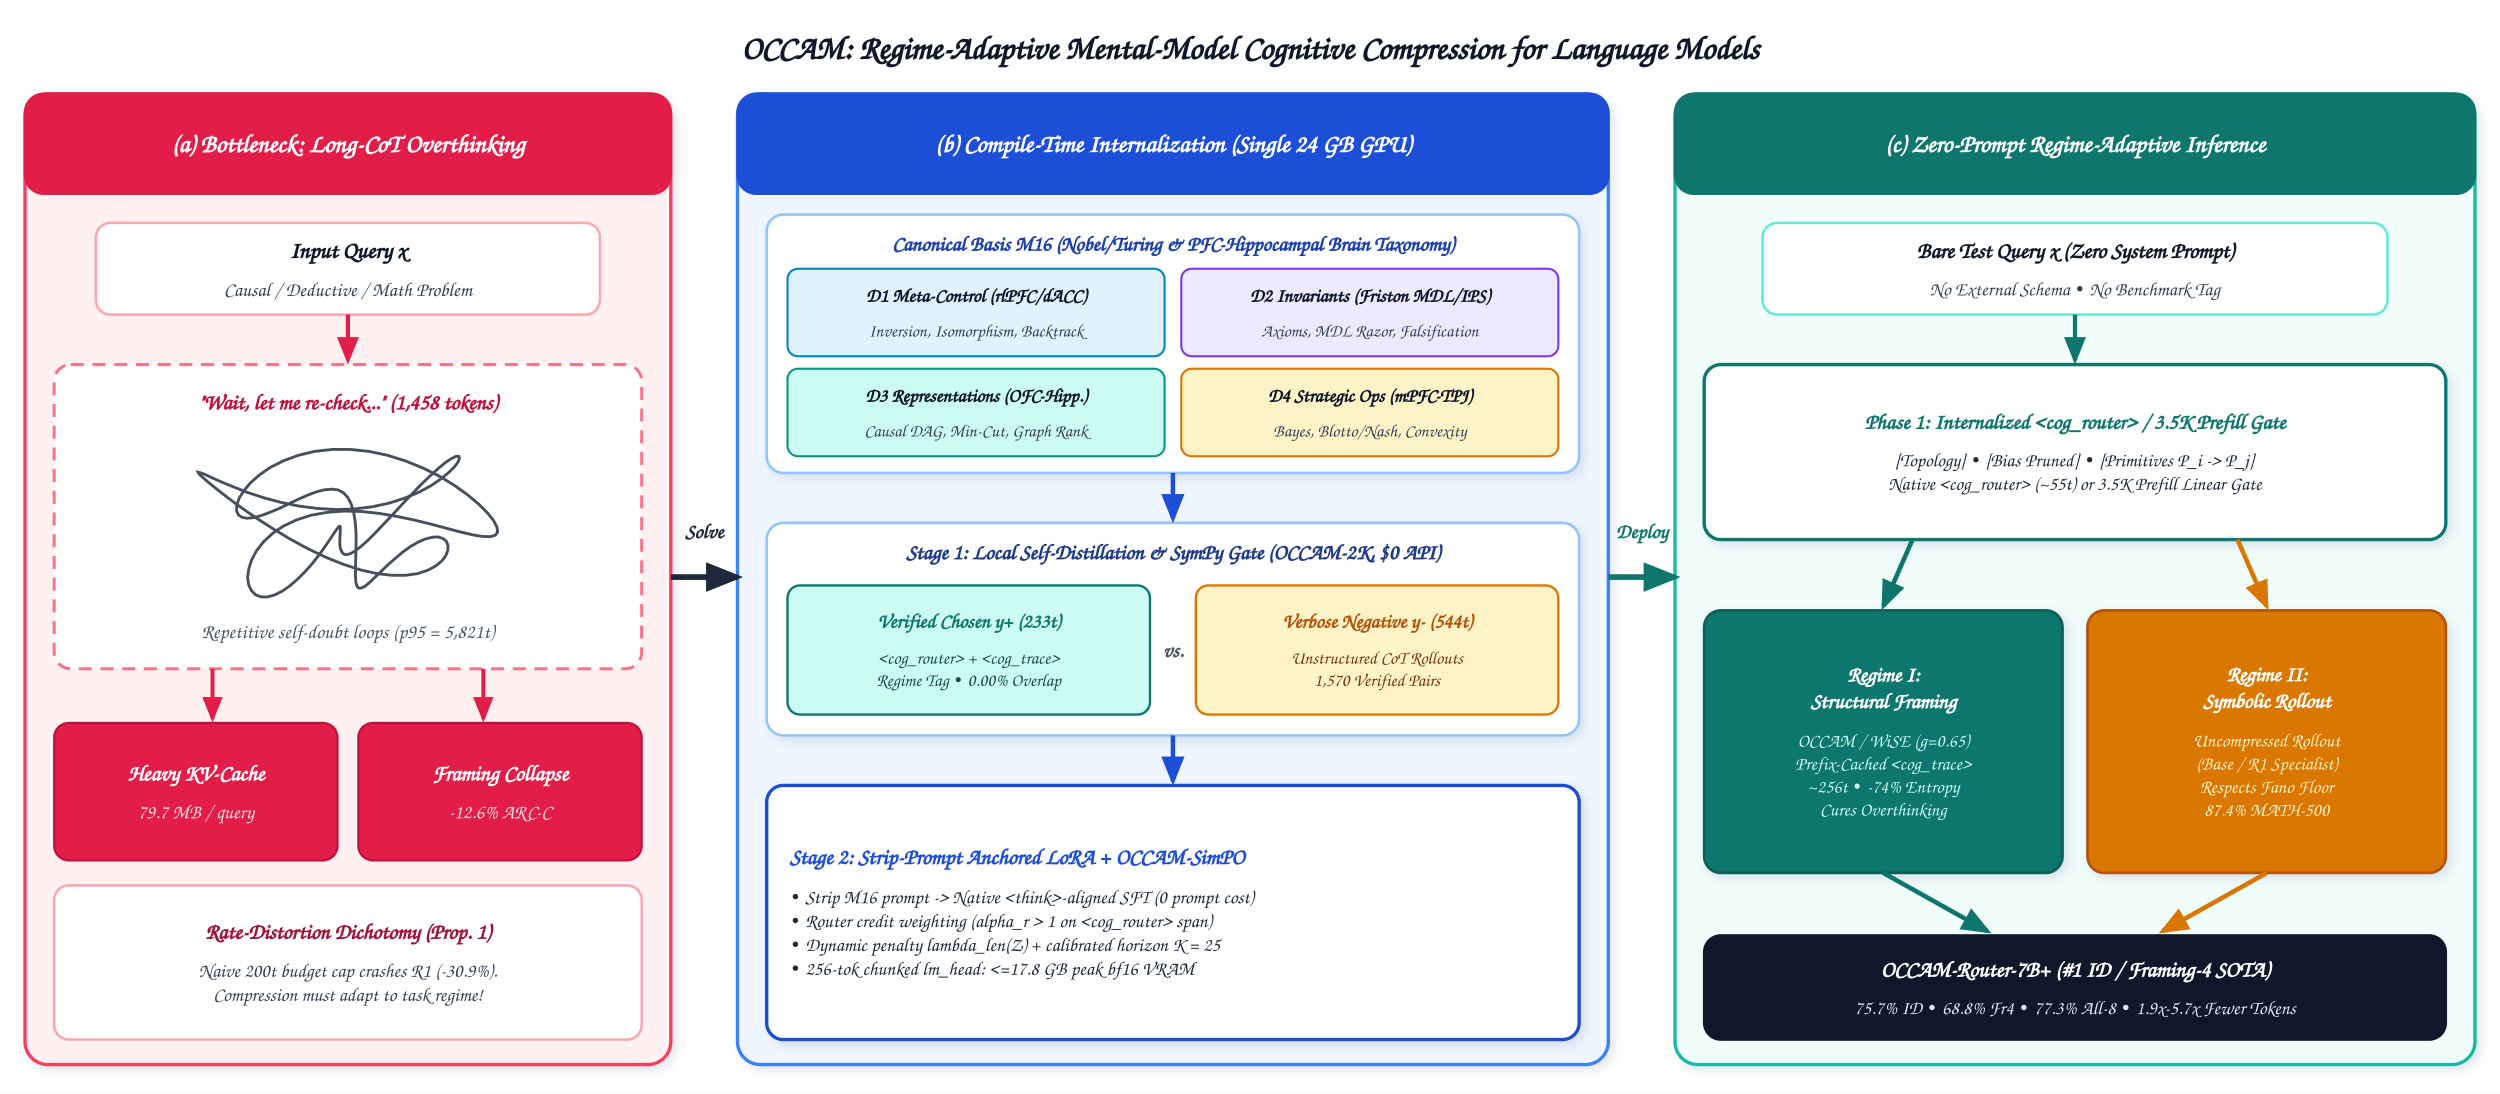
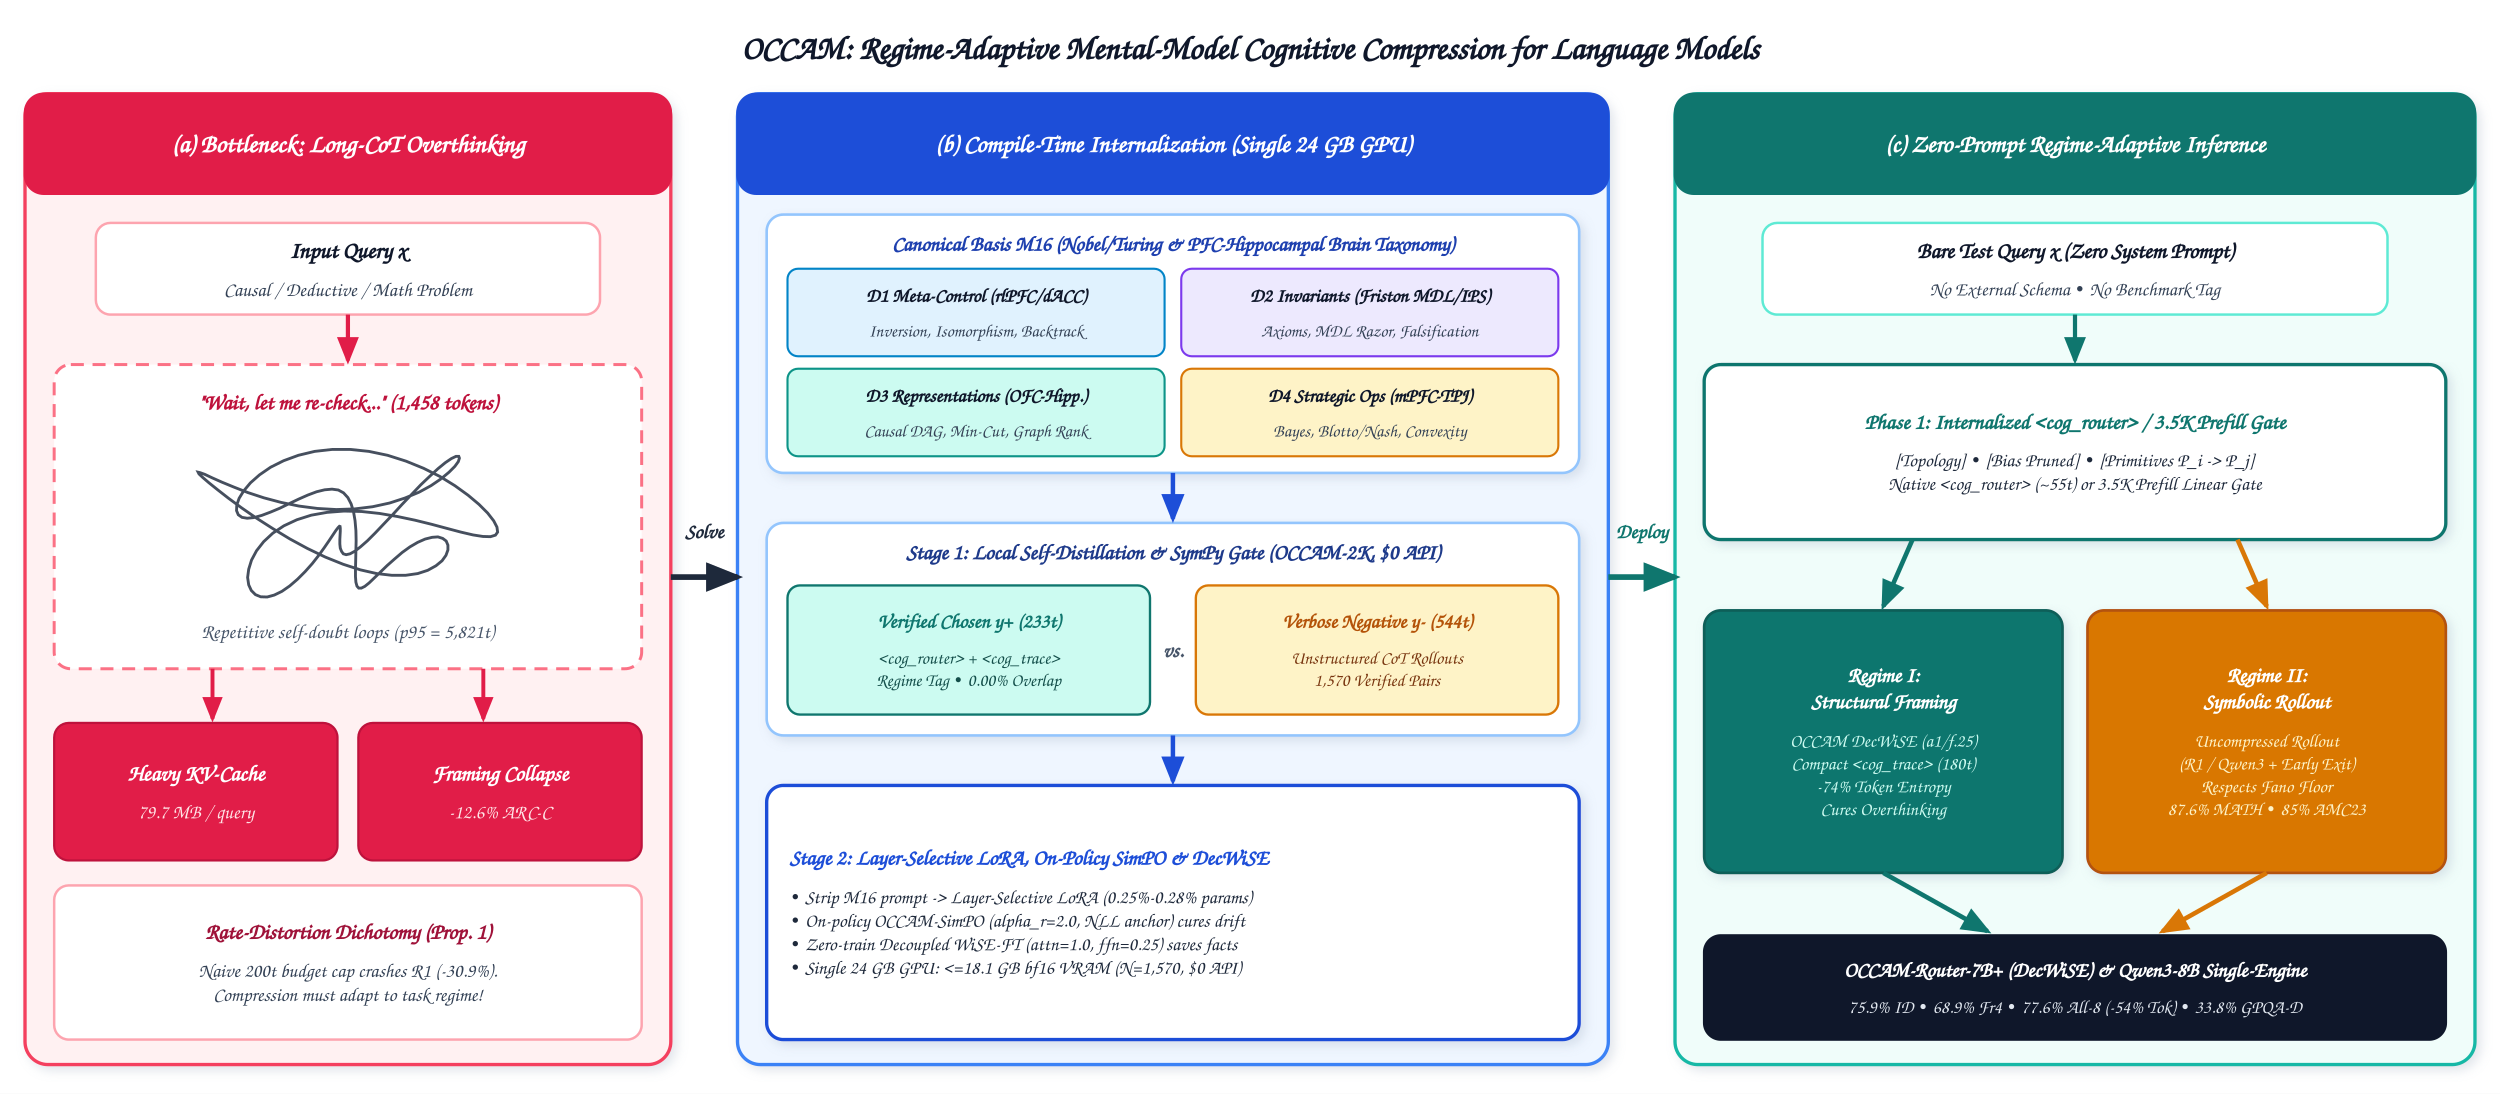
<svg xmlns="http://www.w3.org/2000/svg" width="1152.0" height="504.0" viewBox="0 0 1152.0 504.0">
  <defs>
    <filter id="cardShadow" x="-4%" y="-4%" width="110%" height="112%">
      <feDropShadow dx="2" dy="2" stdDeviation="2.5" flood-color="#94A3B8" flood-opacity="0.28" />
    </filter>
    <marker id="arr_0" viewBox="0 0 10 10" refX="8.5" refY="5" markerWidth="6.5" markerHeight="6.5" orient="auto-start-reverse">
      <path d="M 0 1 L 10 5 L 0 9 z" fill="#0F766E" />
    </marker>
    <marker id="arr_1" viewBox="0 0 10 10" refX="8.5" refY="5" markerWidth="6.5" markerHeight="6.5" orient="auto-start-reverse">
      <path d="M 0 1 L 10 5 L 0 9 z" fill="#1D4ED8" />
    </marker>
    <marker id="arr_2" viewBox="0 0 10 10" refX="8.5" refY="5" markerWidth="6.5" markerHeight="6.5" orient="auto-start-reverse">
      <path d="M 0 1 L 10 5 L 0 9 z" fill="#1E293B" />
    </marker>
    <marker id="arr_3" viewBox="0 0 10 10" refX="8.5" refY="5" markerWidth="6.5" markerHeight="6.5" orient="auto-start-reverse">
      <path d="M 0 1 L 10 5 L 0 9 z" fill="#D97706" />
    </marker>
    <marker id="arr_4" viewBox="0 0 10 10" refX="8.5" refY="5" markerWidth="6.5" markerHeight="6.5" orient="auto-start-reverse">
      <path d="M 0 1 L 10 5 L 0 9 z" fill="#E11D48" />
    </marker>
  </defs>
  <rect x="0" y="0" width="1152.0" height="504.0" fill="#FFFFFF" />
  <rect x="11.52" y="43.20" width="297.60" height="447.36" rx="10.56" ry="10.56" fill="#FFF1F2" stroke="#F43F5E" stroke-width="1.55" filter="url(#cardShadow)" />
  <rect x="339.84" y="43.20" width="401.28" height="447.36" rx="10.56" ry="10.56" fill="#EFF6FF" stroke="#3B82F6" stroke-width="1.55" filter="url(#cardShadow)" />
  <rect x="771.84" y="43.20" width="368.64" height="447.36" rx="10.56" ry="10.56" fill="#F0FDFA" stroke="#14B8A6" stroke-width="1.55" filter="url(#cardShadow)" />
  <rect x="353.28" y="98.88" width="374.40" height="119.04" rx="7.68" ry="7.68" fill="#FFFFFF" stroke="#93C5FD" stroke-width="1.21" filter="url(#cardShadow)" />
  <rect x="353.28" y="240.96" width="374.40" height="97.92" rx="7.68" ry="7.68" fill="#FFFFFF" stroke="#93C5FD" stroke-width="1.21" filter="url(#cardShadow)" />
  <rect x="11.52" y="43.20" width="297.60" height="46.08" rx="8.64" ry="8.64" fill="#E11D48" stroke="#E11D48" stroke-width="1.15" />
  <text x="160.32" y="70.23" font-family="Comic Sans MS, Comic Neue, cursive, sans-serif" font-size="11.73" font-weight="bold" fill="#FFFFFF" text-anchor="middle">(a) Bottleneck: Long-CoT Overthinking</text>
  <rect x="44.16" y="102.72" width="232.32" height="42.24" rx="6.72" ry="6.72" fill="#FFFFFF" stroke="#FDA4AF" stroke-width="1.15" />
  <text x="160.32" y="118.93" font-family="Comic Sans MS, Comic Neue, cursive, sans-serif" font-size="10.66" font-weight="bold" fill="#0F172A" text-anchor="middle">Input Query x</text>
  <text x="160.32" y="136.39" font-family="Comic Sans MS, Comic Neue, cursive, sans-serif" font-size="9.06" font-weight="normal" fill="#334155" text-anchor="middle">Causal / Deductive / Math Problem</text>
  <rect x="24.96" y="168.00" width="270.72" height="140.16" rx="7.68" ry="7.68" fill="#FFFFFF" stroke="#FB7185" stroke-width="1.38" stroke-dasharray="6,4" />
  <rect x="24.96" y="333.12" width="130.56" height="63.36" rx="6.72" ry="6.72" fill="#E11D48" stroke="#BE123C" stroke-width="1.03" />
  <text x="90.24" y="359.76" font-family="Comic Sans MS, Comic Neue, cursive, sans-serif" font-size="10.26" font-weight="bold" fill="#FFFFFF" text-anchor="middle">Heavy KV-Cache</text>
  <text x="90.24" y="377.09" font-family="Comic Sans MS, Comic Neue, cursive, sans-serif" font-size="9.06" font-weight="normal" fill="#FFE4E6" text-anchor="middle">79.7 MB / query</text>
  <rect x="165.12" y="333.12" width="130.56" height="63.36" rx="6.72" ry="6.72" fill="#E11D48" stroke="#BE123C" stroke-width="1.03" />
  <text x="230.40" y="359.76" font-family="Comic Sans MS, Comic Neue, cursive, sans-serif" font-size="10.26" font-weight="bold" fill="#FFFFFF" text-anchor="middle">Framing Collapse</text>
  <text x="230.40" y="377.09" font-family="Comic Sans MS, Comic Neue, cursive, sans-serif" font-size="9.06" font-weight="normal" fill="#FFE4E6" text-anchor="middle">-12.6% ARC-C</text>
  <rect x="24.96" y="408.00" width="270.72" height="71.04" rx="6.72" ry="6.72" fill="#FFFFFF" stroke="#FDA4AF" stroke-width="1.15" />
  <text x="160.32" y="432.71" font-family="Comic Sans MS, Comic Neue, cursive, sans-serif" font-size="10.13" font-weight="bold" fill="#9F1239" text-anchor="middle">Rate-Distortion Dichotomy (Prop. 1)</text>
  <text x="160.32" y="450.14" font-family="Comic Sans MS, Comic Neue, cursive, sans-serif" font-size="8.93" font-weight="normal" fill="#334155" text-anchor="middle">Naive 200t budget cap crashes R1 (-30.9%).</text>
  <text x="160.32" y="461.22" font-family="Comic Sans MS, Comic Neue, cursive, sans-serif" font-size="8.93" font-weight="normal" fill="#334155" text-anchor="middle">Compression must adapt to task regime!</text>
  <rect x="339.84" y="43.20" width="401.28" height="46.08" rx="8.64" ry="8.64" fill="#1D4ED8" stroke="#1D4ED8" stroke-width="1.15" />
  <text x="540.48" y="70.14" font-family="Comic Sans MS, Comic Neue, cursive, sans-serif" font-size="11.46" font-weight="bold" fill="#FFFFFF" text-anchor="middle">(b) Compile-Time Internalization (Single 24 GB GPU)</text>
  <rect x="353.28" y="361.92" width="374.40" height="117.12" rx="7.68" ry="7.68" fill="#FFFFFF" stroke="#1D4ED8" stroke-width="1.55" filter="url(#cardShadow)" />
-   <text x="363.84" y="398.28" font-family="Comic Sans MS, Comic Neue, cursive, sans-serif" font-size="10.26" font-weight="bold" fill="#1D4ED8" text-anchor="start">Stage 2: Strip-Prompt Anchored LoRA + OCCAM-SimPO</text>
-   <text x="363.84" y="416.22" font-family="Comic Sans MS, Comic Neue, cursive, sans-serif" font-size="8.86" font-weight="normal" fill="#1E293B" text-anchor="start">• Strip M16 prompt -&gt; Native &lt;think&gt;-aligned SFT (0 prompt cost)</text>
-   <text x="363.84" y="427.21" font-family="Comic Sans MS, Comic Neue, cursive, sans-serif" font-size="8.86" font-weight="normal" fill="#1E293B" text-anchor="start">• Router credit weighting (alpha_r &gt; 1 on &lt;cog_router&gt; span)</text>
-   <text x="363.84" y="438.20" font-family="Comic Sans MS, Comic Neue, cursive, sans-serif" font-size="8.86" font-weight="normal" fill="#1E293B" text-anchor="start">• Dynamic penalty lambda_len(Z) + calibrated horizon K = 25</text>
-   <text x="363.84" y="449.19" font-family="Comic Sans MS, Comic Neue, cursive, sans-serif" font-size="8.86" font-weight="normal" fill="#1E293B" text-anchor="start">• 256-tok chunked lm_head: &lt;=17.8 GB peak bf16 VRAM</text>
+   <text x="363.84" y="398.51" font-family="Comic Sans MS, Comic Neue, cursive, sans-serif" font-size="9.93" font-weight="bold" fill="#1D4ED8" text-anchor="start">Stage 2: Layer-Selective LoRA, On-Policy SimPO &amp; DecWiSE</text>
+   <text x="363.84" y="416.21" font-family="Comic Sans MS, Comic Neue, cursive, sans-serif" font-size="8.73" font-weight="normal" fill="#1E293B" text-anchor="start">• Strip M16 prompt -&gt; Layer-Selective LoRA (0.25%-0.28% params)</text>
+   <text x="363.84" y="427.03" font-family="Comic Sans MS, Comic Neue, cursive, sans-serif" font-size="8.73" font-weight="normal" fill="#1E293B" text-anchor="start">• On-policy OCCAM-SimPO (alpha_r=2.0, NLL anchor) cures drift</text>
+   <text x="363.84" y="437.86" font-family="Comic Sans MS, Comic Neue, cursive, sans-serif" font-size="8.73" font-weight="normal" fill="#1E293B" text-anchor="start">• Zero-train Decoupled WiSE-FT (attn=1.0, ffn=0.25) saves facts</text>
+   <text x="363.84" y="448.69" font-family="Comic Sans MS, Comic Neue, cursive, sans-serif" font-size="8.73" font-weight="normal" fill="#1E293B" text-anchor="start">• Single 24 GB GPU: &lt;=18.1 GB bf16 VRAM (N=1,570, $0 API)</text>
  <rect x="771.84" y="43.20" width="368.64" height="46.08" rx="8.64" ry="8.64" fill="#0F766E" stroke="#0F766E" stroke-width="1.15" />
  <text x="956.16" y="70.14" font-family="Comic Sans MS, Comic Neue, cursive, sans-serif" font-size="11.46" font-weight="bold" fill="#FFFFFF" text-anchor="middle">(c) Zero-Prompt Regime-Adaptive Inference</text>
  <rect x="812.16" y="102.72" width="288.00" height="42.24" rx="6.72" ry="6.72" fill="#FFFFFF" stroke="#5EEAD4" stroke-width="1.15" />
  <text x="956.16" y="118.95" font-family="Comic Sans MS, Comic Neue, cursive, sans-serif" font-size="10.33" font-weight="bold" fill="#0F172A" text-anchor="middle">Bare Test Query x (Zero System Prompt)</text>
  <text x="956.16" y="136.11" font-family="Comic Sans MS, Comic Neue, cursive, sans-serif" font-size="8.86" font-weight="normal" fill="#334155" text-anchor="middle">No External Schema • No Benchmark Tag</text>
  <rect x="785.28" y="168.00" width="341.76" height="80.64" rx="7.68" ry="7.68" fill="#FFFFFF" stroke="#0F766E" stroke-width="1.55" filter="url(#cardShadow)" />
  <text x="956.16" y="197.70" font-family="Comic Sans MS, Comic Neue, cursive, sans-serif" font-size="9.93" font-weight="bold" fill="#0F766E" text-anchor="middle">Phase 1: Internalized &lt;cog_router&gt; / 3.5K Prefill Gate</text>
  <text x="956.16" y="214.87" font-family="Comic Sans MS, Comic Neue, cursive, sans-serif" font-size="8.73" font-weight="normal" fill="#1E293B" text-anchor="middle">[Topology] • [Bias Pruned] • [Primitives P_i -&gt; P_j]</text>
  <text x="956.16" y="225.70" font-family="Comic Sans MS, Comic Neue, cursive, sans-serif" font-size="8.73" font-weight="normal" fill="#1E293B" text-anchor="middle">Native &lt;cog_router&gt; (~55t) or 3.5K Prefill Linear Gate</text>
  <rect x="785.28" y="281.28" width="165.12" height="120.96" rx="7.68" ry="7.68" fill="#0F766E" stroke="#115E59" stroke-width="1.26" filter="url(#cardShadow)" />
-   <text x="867.84" y="314.17" font-family="Comic Sans MS, Comic Neue, cursive, sans-serif" font-size="9.86" font-weight="bold" fill="#FFFFFF" text-anchor="middle">Regime I:</text>
-   <text x="867.84" y="326.40" font-family="Comic Sans MS, Comic Neue, cursive, sans-serif" font-size="9.86" font-weight="bold" fill="#FFFFFF" text-anchor="middle">Structural Framing</text>
-   <text x="867.84" y="344.06" font-family="Comic Sans MS, Comic Neue, cursive, sans-serif" font-size="8.53" font-weight="normal" fill="#CCFBF1" text-anchor="middle">OCCAM / WiSE (g=0.65)</text>
-   <text x="867.84" y="354.64" font-family="Comic Sans MS, Comic Neue, cursive, sans-serif" font-size="8.53" font-weight="normal" fill="#CCFBF1" text-anchor="middle">Prefix-Cached &lt;cog_trace&gt;</text>
-   <text x="867.84" y="365.22" font-family="Comic Sans MS, Comic Neue, cursive, sans-serif" font-size="8.53" font-weight="normal" fill="#CCFBF1" text-anchor="middle">~256t • -74% Entropy</text>
-   <text x="867.84" y="375.80" font-family="Comic Sans MS, Comic Neue, cursive, sans-serif" font-size="8.53" font-weight="normal" fill="#CCFBF1" text-anchor="middle">Cures Overthinking</text>
+   <text x="867.84" y="314.36" font-family="Comic Sans MS, Comic Neue, cursive, sans-serif" font-size="9.80" font-weight="bold" fill="#FFFFFF" text-anchor="middle">Regime I:</text>
+   <text x="867.84" y="326.51" font-family="Comic Sans MS, Comic Neue, cursive, sans-serif" font-size="9.80" font-weight="bold" fill="#FFFFFF" text-anchor="middle">Structural Framing</text>
+   <text x="867.84" y="344.08" font-family="Comic Sans MS, Comic Neue, cursive, sans-serif" font-size="8.46" font-weight="normal" fill="#CCFBF1" text-anchor="middle">OCCAM DecWiSE (a1/f.25)</text>
+   <text x="867.84" y="354.57" font-family="Comic Sans MS, Comic Neue, cursive, sans-serif" font-size="8.46" font-weight="normal" fill="#CCFBF1" text-anchor="middle">Compact &lt;cog_trace&gt; (180t)</text>
+   <text x="867.84" y="365.07" font-family="Comic Sans MS, Comic Neue, cursive, sans-serif" font-size="8.46" font-weight="normal" fill="#CCFBF1" text-anchor="middle">-74% Token Entropy</text>
+   <text x="867.84" y="375.57" font-family="Comic Sans MS, Comic Neue, cursive, sans-serif" font-size="8.46" font-weight="normal" fill="#CCFBF1" text-anchor="middle">Cures Overthinking</text>
  <rect x="961.92" y="281.28" width="165.12" height="120.96" rx="7.68" ry="7.68" fill="#D97706" stroke="#B45309" stroke-width="1.26" filter="url(#cardShadow)" />
-   <text x="1044.48" y="314.00" font-family="Comic Sans MS, Comic Neue, cursive, sans-serif" font-size="9.86" font-weight="bold" fill="#FFFFFF" text-anchor="middle">Regime II:</text>
-   <text x="1044.48" y="326.23" font-family="Comic Sans MS, Comic Neue, cursive, sans-serif" font-size="9.86" font-weight="bold" fill="#FFFFFF" text-anchor="middle">Symbolic Rollout</text>
-   <text x="1044.48" y="343.96" font-family="Comic Sans MS, Comic Neue, cursive, sans-serif" font-size="8.60" font-weight="normal" fill="#FEF3C7" text-anchor="middle">Uncompressed Rollout</text>
-   <text x="1044.48" y="354.62" font-family="Comic Sans MS, Comic Neue, cursive, sans-serif" font-size="8.60" font-weight="normal" fill="#FEF3C7" text-anchor="middle">(Base / R1 Specialist)</text>
-   <text x="1044.48" y="365.28" font-family="Comic Sans MS, Comic Neue, cursive, sans-serif" font-size="8.60" font-weight="normal" fill="#FEF3C7" text-anchor="middle">Respects Fano Floor</text>
-   <text x="1044.48" y="375.94" font-family="Comic Sans MS, Comic Neue, cursive, sans-serif" font-size="8.60" font-weight="normal" fill="#FEF3C7" text-anchor="middle">87.4% MATH-500</text>
+   <text x="1044.48" y="314.36" font-family="Comic Sans MS, Comic Neue, cursive, sans-serif" font-size="9.80" font-weight="bold" fill="#FFFFFF" text-anchor="middle">Regime II:</text>
+   <text x="1044.48" y="326.51" font-family="Comic Sans MS, Comic Neue, cursive, sans-serif" font-size="9.80" font-weight="bold" fill="#FFFFFF" text-anchor="middle">Symbolic Rollout</text>
+   <text x="1044.48" y="344.08" font-family="Comic Sans MS, Comic Neue, cursive, sans-serif" font-size="8.46" font-weight="normal" fill="#FEF3C7" text-anchor="middle">Uncompressed Rollout</text>
+   <text x="1044.48" y="354.57" font-family="Comic Sans MS, Comic Neue, cursive, sans-serif" font-size="8.46" font-weight="normal" fill="#FEF3C7" text-anchor="middle">(R1 / Qwen3 + Early Exit)</text>
+   <text x="1044.48" y="365.07" font-family="Comic Sans MS, Comic Neue, cursive, sans-serif" font-size="8.46" font-weight="normal" fill="#FEF3C7" text-anchor="middle">Respects Fano Floor</text>
+   <text x="1044.48" y="375.57" font-family="Comic Sans MS, Comic Neue, cursive, sans-serif" font-size="8.46" font-weight="normal" fill="#FEF3C7" text-anchor="middle">87.6% MATH • 85% AMC23</text>
  <rect x="362.88" y="123.84" width="173.76" height="40.32" rx="4.80" ry="4.80" fill="#E0F2FE" stroke="#0284C7" stroke-width="0.98" />
  <text x="449.76" y="139.13" font-family="Comic Sans MS, Comic Neue, cursive, sans-serif" font-size="8.86" font-weight="bold" fill="#0F172A" text-anchor="middle">D1 Meta-Control (rlPFC/dACC)</text>
  <text x="449.76" y="155.06" font-family="Comic Sans MS, Comic Neue, cursive, sans-serif" font-size="8.06" font-weight="normal" fill="#334155" text-anchor="middle">Inversion, Isomorphism, Backtrack</text>
  <rect x="544.32" y="123.84" width="173.76" height="40.32" rx="4.80" ry="4.80" fill="#EDE9FE" stroke="#7C3AED" stroke-width="0.98" />
  <text x="631.20" y="139.13" font-family="Comic Sans MS, Comic Neue, cursive, sans-serif" font-size="8.86" font-weight="bold" fill="#0F172A" text-anchor="middle">D2 Invariants (Friston MDL/IPS)</text>
  <text x="631.20" y="155.06" font-family="Comic Sans MS, Comic Neue, cursive, sans-serif" font-size="8.06" font-weight="normal" fill="#334155" text-anchor="middle">Axioms, MDL Razor, Falsification</text>
  <rect x="362.88" y="169.92" width="173.76" height="40.32" rx="4.80" ry="4.80" fill="#CCFBF1" stroke="#0D9488" stroke-width="0.98" />
  <text x="449.76" y="185.21" font-family="Comic Sans MS, Comic Neue, cursive, sans-serif" font-size="8.86" font-weight="bold" fill="#0F172A" text-anchor="middle">D3 Representations (OFC-Hipp.)</text>
  <text x="449.76" y="201.14" font-family="Comic Sans MS, Comic Neue, cursive, sans-serif" font-size="8.06" font-weight="normal" fill="#334155" text-anchor="middle">Causal DAG, Min-Cut, Graph Rank</text>
  <rect x="544.32" y="169.92" width="173.76" height="40.32" rx="4.80" ry="4.80" fill="#FEF3C7" stroke="#D97706" stroke-width="0.98" />
  <text x="631.20" y="185.21" font-family="Comic Sans MS, Comic Neue, cursive, sans-serif" font-size="8.86" font-weight="bold" fill="#0F172A" text-anchor="middle">D4 Strategic Ops (mPFC-TPJ)</text>
  <text x="631.20" y="201.14" font-family="Comic Sans MS, Comic Neue, cursive, sans-serif" font-size="8.06" font-weight="normal" fill="#334155" text-anchor="middle">Bayes, Blotto/Nash, Convexity</text>
  <rect x="362.88" y="269.76" width="167.04" height="59.52" rx="5.76" ry="5.76" fill="#CCFBF1" stroke="#0F766E" stroke-width="1.09" />
  <text x="446.40" y="289.31" font-family="Comic Sans MS, Comic Neue, cursive, sans-serif" font-size="9.33" font-weight="bold" fill="#0F766E" text-anchor="middle">Verified Chosen y+ (233t)</text>
  <text x="446.40" y="305.82" font-family="Comic Sans MS, Comic Neue, cursive, sans-serif" font-size="8.26" font-weight="normal" fill="#134E4A" text-anchor="middle">&lt;cog_router&gt; + &lt;cog_trace&gt;</text>
  <text x="446.40" y="316.07" font-family="Comic Sans MS, Comic Neue, cursive, sans-serif" font-size="8.26" font-weight="normal" fill="#134E4A" text-anchor="middle">Regime Tag • 0.00% Overlap</text>
  <rect x="551.04" y="269.76" width="167.04" height="59.52" rx="5.76" ry="5.76" fill="#FEF3C7" stroke="#D97706" stroke-width="1.09" />
  <text x="634.56" y="289.31" font-family="Comic Sans MS, Comic Neue, cursive, sans-serif" font-size="9.33" font-weight="bold" fill="#B45309" text-anchor="middle">Verbose Negative y- (544t)</text>
  <text x="634.56" y="305.82" font-family="Comic Sans MS, Comic Neue, cursive, sans-serif" font-size="8.26" font-weight="normal" fill="#78350F" text-anchor="middle">Unstructured CoT Rollouts</text>
  <text x="634.56" y="316.07" font-family="Comic Sans MS, Comic Neue, cursive, sans-serif" font-size="8.26" font-weight="normal" fill="#78350F" text-anchor="middle">1,570 Verified Pairs</text>
  <rect x="785.28" y="431.04" width="341.76" height="48.00" rx="7.68" ry="7.68" fill="#0F172A" stroke="#0F172A" stroke-width="1.15" />
-   <text x="956.16" y="450.15" font-family="Comic Sans MS, Comic Neue, cursive, sans-serif" font-size="10.33" font-weight="bold" fill="#FFFFFF" text-anchor="middle">OCCAM-Router-7B+  (#1 ID / Framing-4 SOTA)</text>
-   <text x="956.16" y="467.31" font-family="Comic Sans MS, Comic Neue, cursive, sans-serif" font-size="8.86" font-weight="normal" fill="#E2E8F0" text-anchor="middle">75.7% ID • 68.8% Fr4 • 77.3% All-8 • 1.9x-5.7x Fewer Tokens</text>
+   <text x="956.16" y="450.14" font-family="Comic Sans MS, Comic Neue, cursive, sans-serif" font-size="9.66" font-weight="bold" fill="#FFFFFF" text-anchor="middle">OCCAM-Router-7B+ (DecWiSE) &amp; Qwen3-8B Single-Engine</text>
+   <text x="956.16" y="466.77" font-family="Comic Sans MS, Comic Neue, cursive, sans-serif" font-size="8.53" font-weight="normal" fill="#E2E8F0" text-anchor="middle">75.9% ID • 68.9% Fr4 • 77.6% All-8 (-54% Tok) • 33.8% GPQA-D</text>
  <polyline points="203.3,220.6 206.9,217.6 209.6,214.9 211.2,212.7 211.7,211.1 211.4,210.3 210.1,210.3 208.0,211.3 205.2,213.2 201.9,215.9 198.1,219.4 193.9,223.4 189.6,227.9 185.2,232.5 180.9,237.2 176.7,241.6 172.8,245.7 169.3,249.2 166.1,252.0 163.5,254.0 161.3,255.2 159.5,255.6 158.2,255.2 157.4,254.1 156.8,252.6 156.6,250.7 156.6,248.6 156.7,246.6 156.8,244.8 156.8,243.4 156.7,242.6 156.4,242.5 155.8,243.1 154.8,244.4 153.4,246.5 151.6,249.2 149.4,252.4 146.8,256.0 143.9,259.7 140.6,263.4 137.1,266.9 133.5,270.0 129.9,272.5 126.4,274.2 123.1,275.1 120.1,275.0 117.7,274.0 115.8,272.1 114.6,269.5 114.1,266.1 114.6,262.3 115.9,258.1 118.2,253.8 121.5,249.6 125.7,245.7 130.8,242.3 136.8,239.5 143.4,237.4 150.7,236.1 158.5,235.5 166.6,235.7 174.9,236.6 183.1,238.0 191.2,239.7 198.9,241.6 206.0,243.5 212.4,245.2 218.0,246.5 222.5,247.2 226.0,247.3 228.3,246.6 229.3,245.2 229.0,242.9 227.5,240.0 224.7,236.4 220.7,232.4 215.7,228.2 209.6,223.8 202.8,219.6 195.2,215.8 187.1,212.5 178.6,209.8 170.0,208.0 161.4,207.1 153.0,207.1 145.0,208.0 137.5,209.8 130.7,212.3 124.7,215.3 119.6,218.8 115.4,222.5 112.3,226.2 110.2,229.6 109.1,232.7 109.0,235.3 109.8,237.2 111.5,238.4 113.9,238.8 117.0,238.5 120.6,237.5 124.6,236.0 128.9,234.2 133.2,232.1 137.6,230.0 141.9,228.1 145.9,226.6 149.6,225.7 153.0,225.4 155.9,225.8 158.3,227.1 160.3,229.3 161.8,232.2 162.9,235.8 163.6,239.9 164.0,244.5 164.1,249.2 164.0,253.8 163.9,258.3 163.8,262.3 163.8,265.7 164.0,268.3 164.5,270.1 165.3,271.0 166.5,271.0 168.1,270.2 170.1,268.6 172.5,266.3 175.3,263.6 178.4,260.6 181.8,257.6 185.3,254.6 188.9,252.0 192.5,249.9 195.9,248.4 199.1,247.6 201.8,247.4 204.0,248.1 205.6,249.3 206.4,251.2 206.4,253.4 205.5,255.9 203.7,258.4 200.9,260.7 197.1,262.8 192.5,264.3 186.9,265.1 180.6,265.1 173.6,264.3 166.1,262.6 158.1,260.0 149.9,256.7 141.6,252.7 133.5,248.3 125.6,243.5 118.1,238.7 111.3,234.0 105.3,229.6 100.3,225.7 96.2,222.4 93.4,220.0 91.7,218.4 91.3,217.6 92.2,217.8 94.4,218.6 97.8,220.2 102.3,222.2 107.9,224.5 114.3,227.0 121.6,229.4 129.5,231.5 137.8,233.2 146.3,234.3 155.0,234.8 163.5,234.5 171.7,233.5 179.5,231.8 186.6,229.5 193.1,226.8 198.6,223.8 203.3,220.6" fill="none" stroke="#1E293B" stroke-width="1.32" stroke-opacity="0.82" />
  <line x1="160.32" y1="144.96" x2="160.32" y2="166.08" stroke="#E11D48" stroke-width="1.94" marker-end="url(#arr_4)" />
  <line x1="97.92" y1="308.16" x2="97.92" y2="331.20" stroke="#E11D48" stroke-width="1.81" marker-end="url(#arr_4)" />
  <line x1="222.72" y1="308.16" x2="222.72" y2="331.20" stroke="#E11D48" stroke-width="1.81" marker-end="url(#arr_4)" />
  <line x1="540.48" y1="217.92" x2="540.48" y2="239.04" stroke="#1D4ED8" stroke-width="2.06" marker-end="url(#arr_1)" />
  <line x1="540.48" y1="338.88" x2="540.48" y2="360.00" stroke="#1D4ED8" stroke-width="2.06" marker-end="url(#arr_1)" />
  <line x1="956.16" y1="144.96" x2="956.16" y2="166.08" stroke="#0F766E" stroke-width="1.94" marker-end="url(#arr_0)" />
  <line x1="881.28" y1="248.64" x2="867.84" y2="279.36" stroke="#0F766E" stroke-width="2.12" marker-end="url(#arr_0)" />
  <line x1="1031.04" y1="248.64" x2="1044.48" y2="279.36" stroke="#D97706" stroke-width="2.12" marker-end="url(#arr_3)" />
  <line x1="867.84" y1="402.24" x2="915.84" y2="429.12" stroke="#0F766E" stroke-width="2.12" marker-end="url(#arr_0)" />
  <line x1="1044.48" y1="402.24" x2="996.48" y2="429.12" stroke="#D97706" stroke-width="2.12" marker-end="url(#arr_3)" />
  <line x1="309.12" y1="265.92" x2="339.84" y2="265.92" stroke="#1E293B" stroke-width="2.62" marker-end="url(#arr_2)" />
  <line x1="741.12" y1="265.92" x2="771.84" y2="265.92" stroke="#0F766E" stroke-width="2.62" marker-end="url(#arr_0)" />
  <text x="576.00" y="27.25" font-family="Comic Sans MS, Comic Neue, cursive, sans-serif" font-size="15.20" font-weight="bold" font-style="normal" fill="#0F172A" text-anchor="middle">OCCAM: Regime-Adaptive Mental-Model Cognitive Compression for Language Models</text>
  <text x="160.32" y="188.72" font-family="Comic Sans MS, Comic Neue, cursive, sans-serif" font-size="10.13" font-weight="bold" font-style="normal" fill="#BE123C" text-anchor="middle">"Wait, let me re-check..." (1,458 tokens)</text>
  <text x="160.32" y="294.01" font-family="Comic Sans MS, Comic Neue, cursive, sans-serif" font-size="9.20" font-weight="normal" font-style="italic" fill="#475569" text-anchor="middle">Repetitive self-doubt loops (p95 = 5,821t)</text>
  <text x="540.48" y="115.61" font-family="Comic Sans MS, Comic Neue, cursive, sans-serif" font-size="9.66" font-weight="bold" font-style="normal" fill="#1E40AF" text-anchor="middle">Canonical Basis M16 (Nobel/Turing &amp; PFC-Hippocampal Brain Taxonomy)</text>
  <text x="540.48" y="257.78" font-family="Comic Sans MS, Comic Neue, cursive, sans-serif" font-size="9.93" font-weight="bold" font-style="normal" fill="#1E3A8A" text-anchor="middle">Stage 1: Local Self-Distillation &amp; SymPy Gate (OCCAM-2K, $0 API)</text>
  <text x="540.48" y="302.83" font-family="Comic Sans MS, Comic Neue, cursive, sans-serif" font-size="9.73" font-weight="bold" font-style="normal" fill="#475569" text-anchor="middle">vs.</text>
  <text x="324.48" y="248.02" font-family="Comic Sans MS, Comic Neue, cursive, sans-serif" font-size="9.46" font-weight="bold" font-style="normal" fill="#1E293B" text-anchor="middle">Solve</text>
  <text x="756.48" y="248.02" font-family="Comic Sans MS, Comic Neue, cursive, sans-serif" font-size="9.46" font-weight="bold" font-style="normal" fill="#0F766E" text-anchor="middle">Deploy</text>
</svg>
